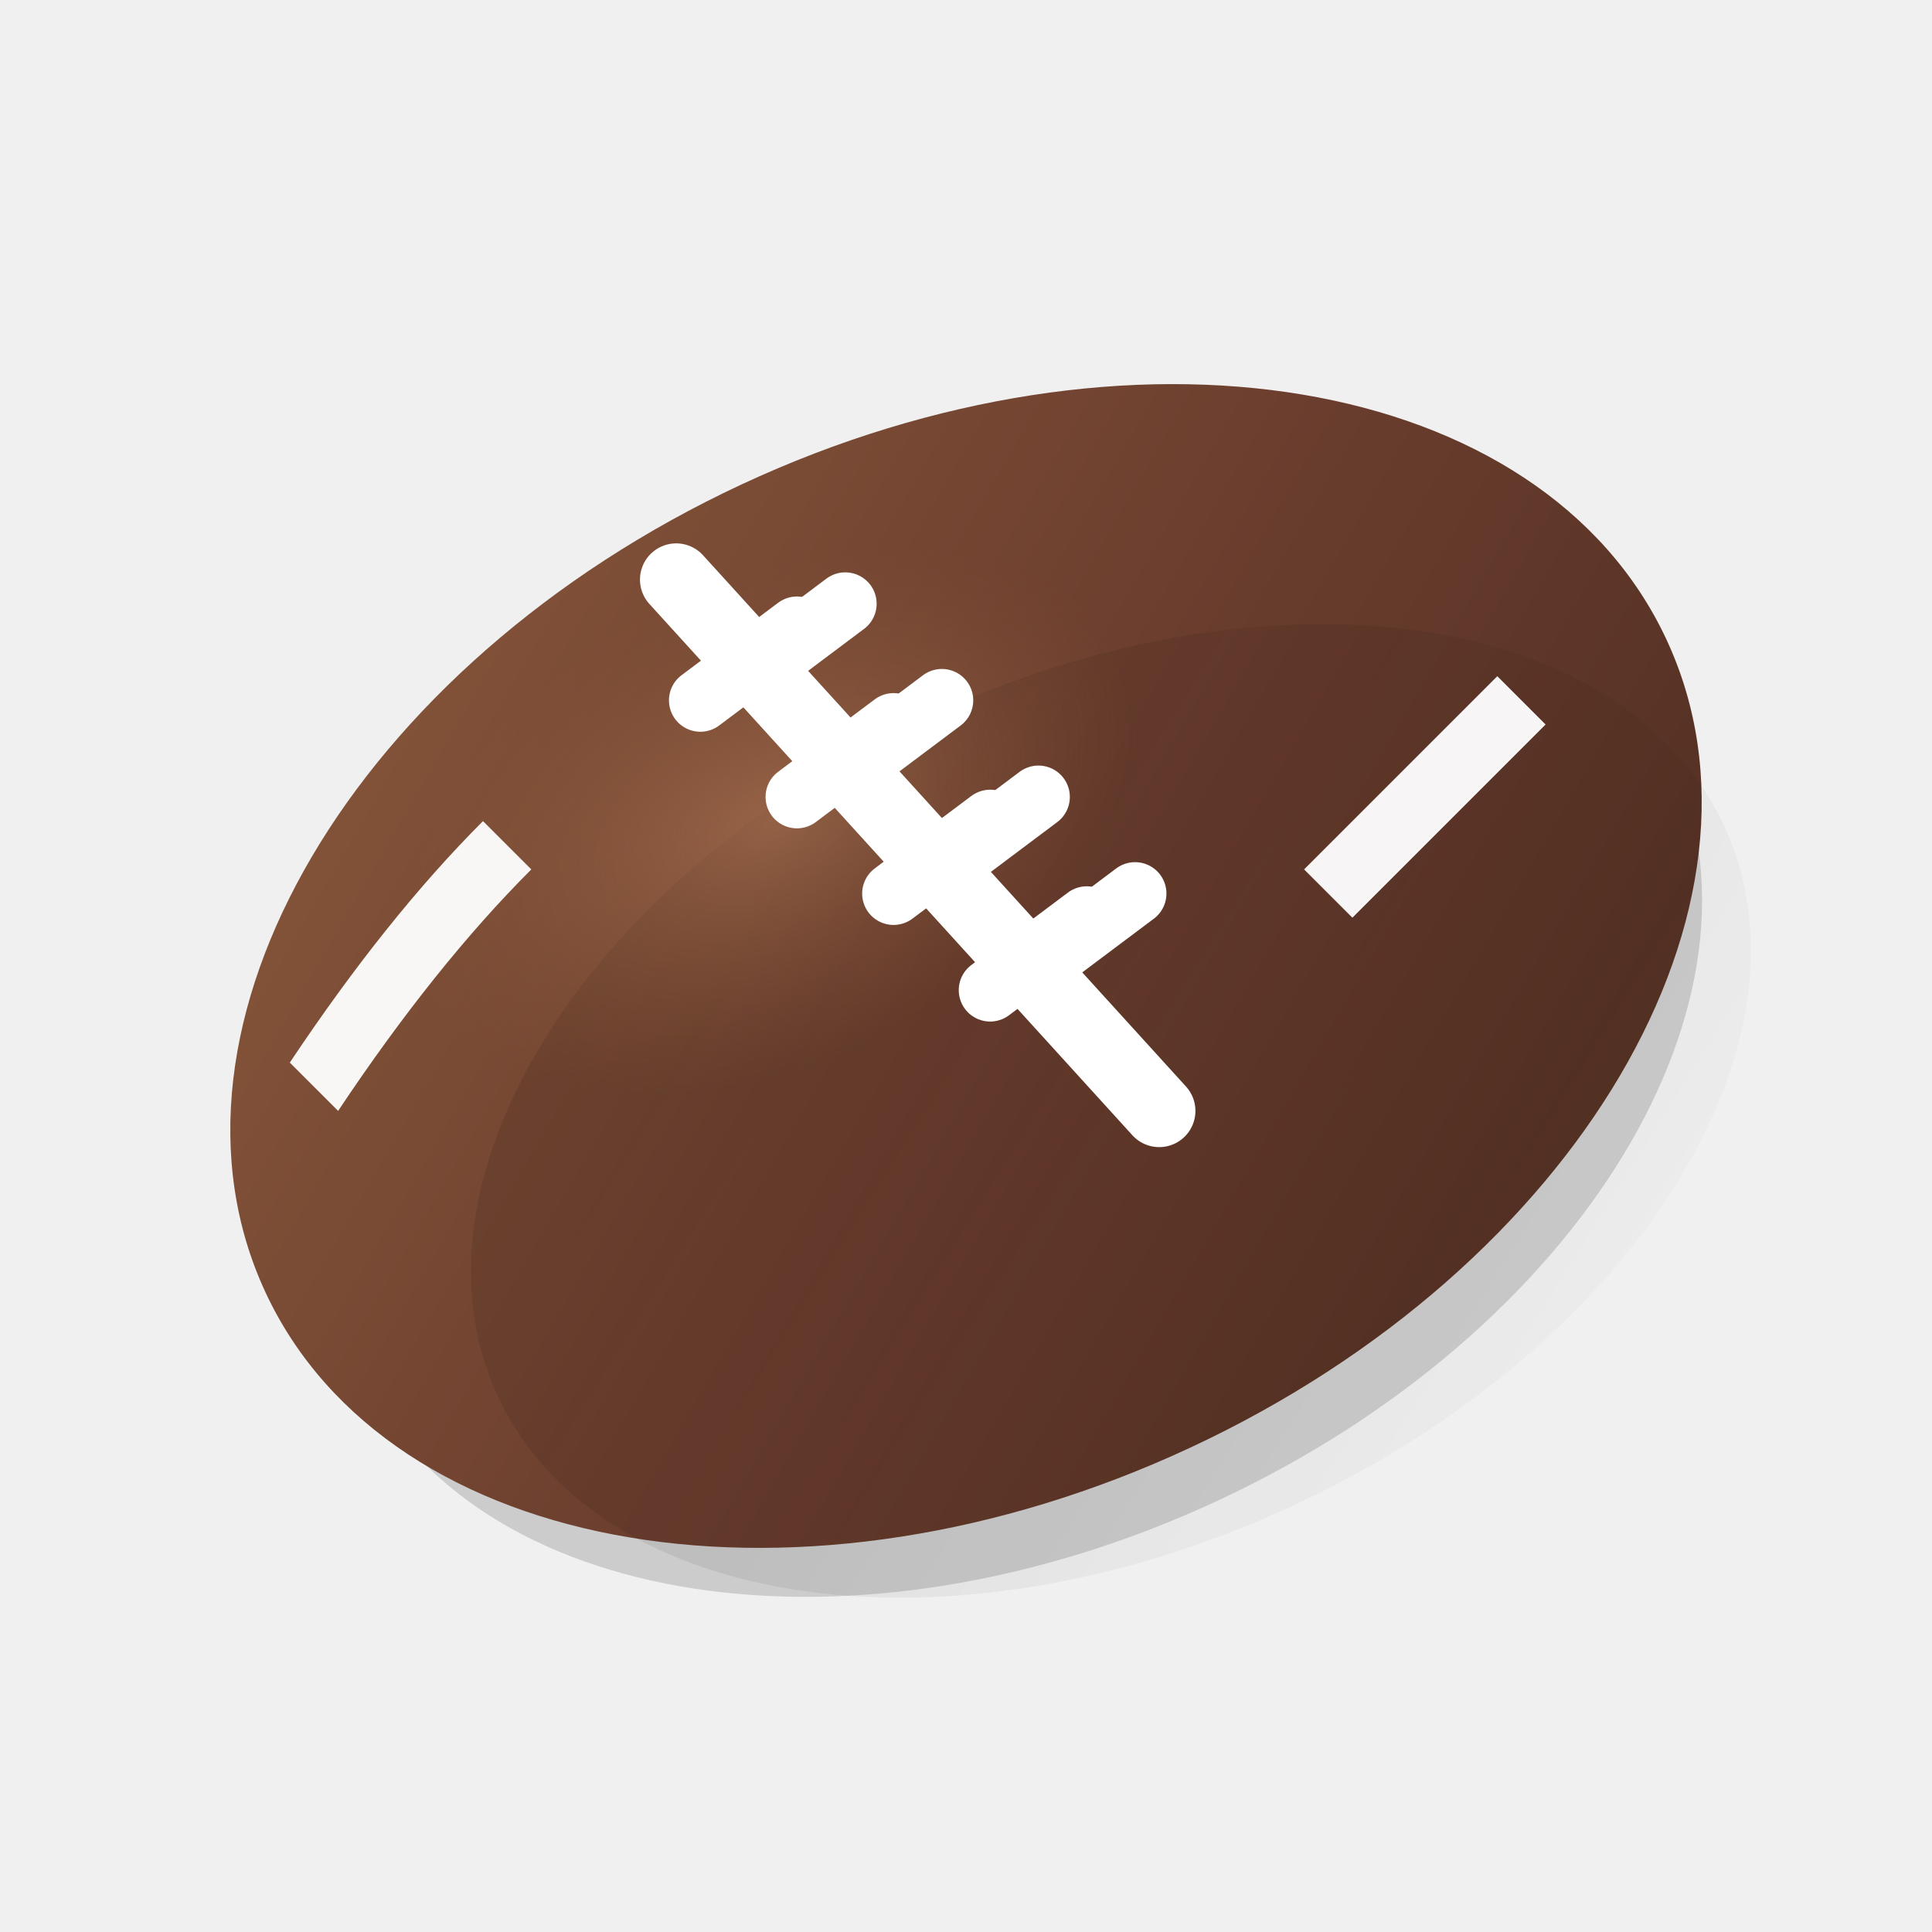
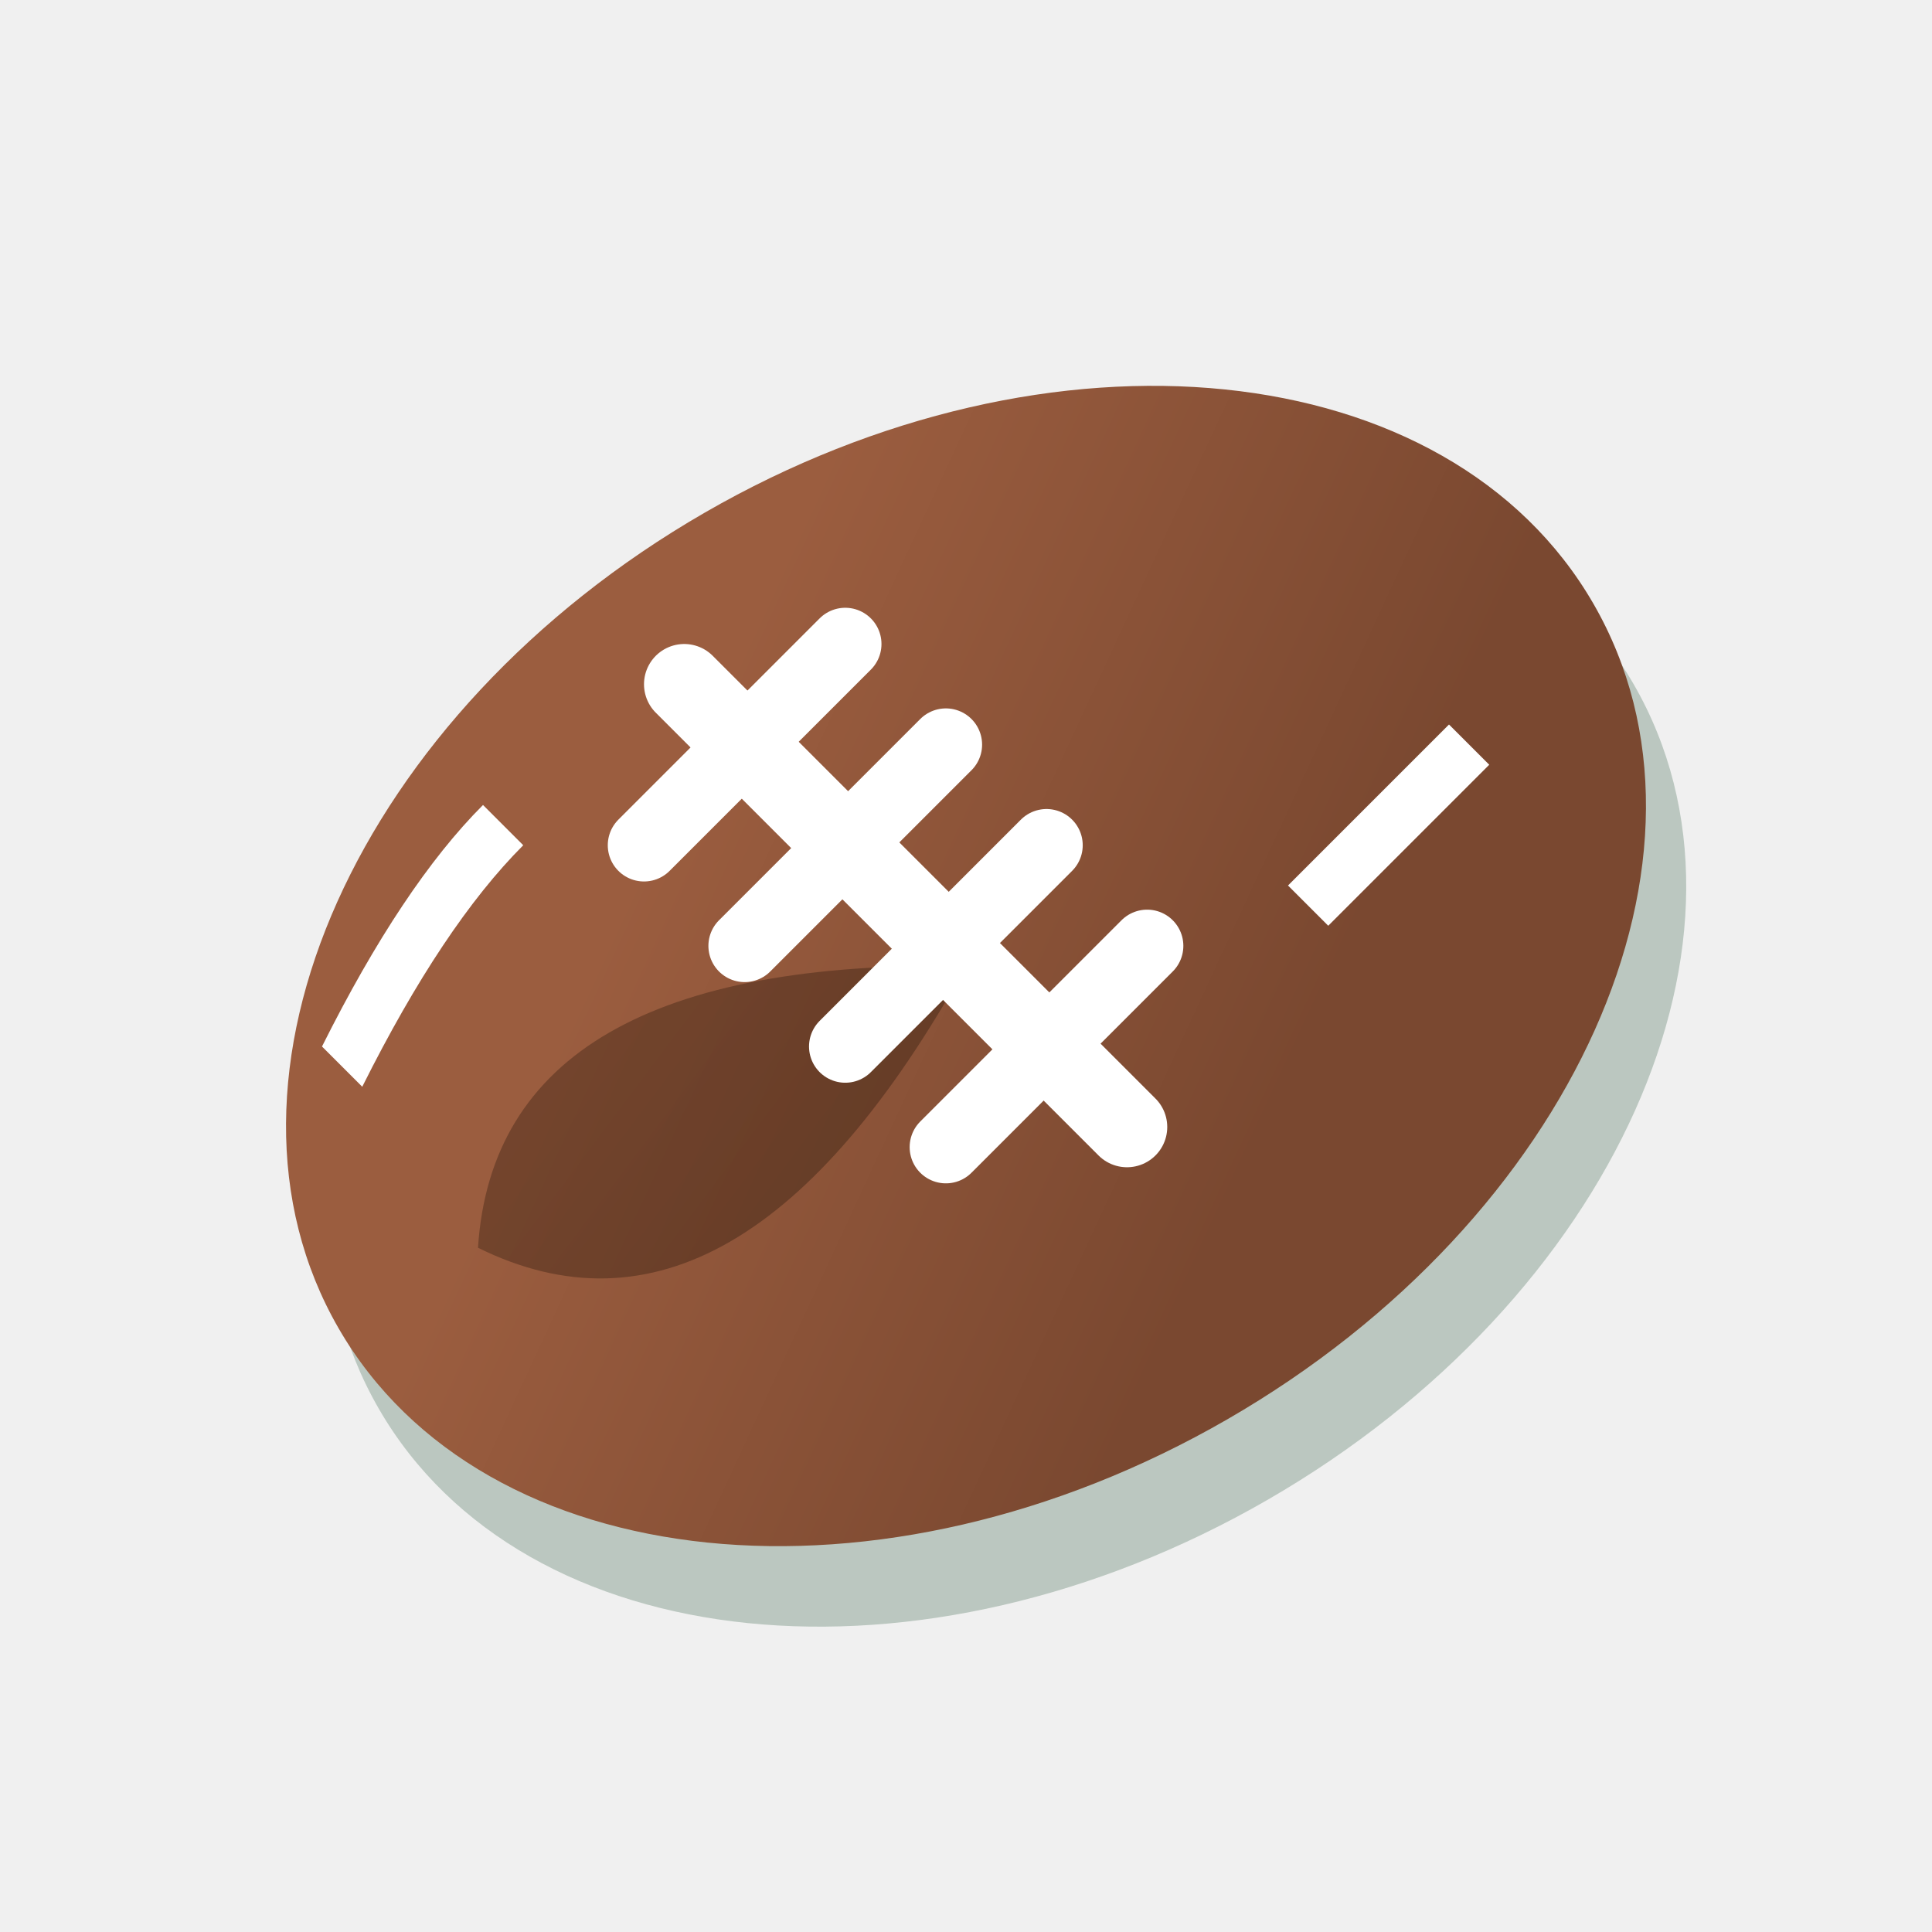
- <svg xmlns="http://www.w3.org/2000/svg" width="40" height="40" viewBox="0 0 40 40">
+ <svg xmlns="http://www.w3.org/2000/svg" width="48" height="48" viewBox="0 0 48 48">
  <defs>
-     <linearGradient id="footballGradient" x1="0%" y1="0%" x2="100%" y2="100%">
-       <stop offset="0%" style="stop-color:#8B5A3C;stop-opacity:1" />
-       <stop offset="50%" style="stop-color:#6B3E2E;stop-opacity:1" />
-       <stop offset="100%" style="stop-color:#4A2B1F;stop-opacity:1" />
+     <linearGradient id="brownGradient" x1="30%" y1="30%" x2="70%" y2="70%">
+       <stop offset="0%" style="stop-color:#9B5D3F;stop-opacity:1" />
+       <stop offset="100%" style="stop-color:#7A4830;stop-opacity:1" />
    </linearGradient>
-     <radialGradient id="highlightGradient">
-       <stop offset="0%" style="stop-color:#B07856;stop-opacity:0.6" />
-       <stop offset="100%" style="stop-color:#8B5A3C;stop-opacity:0" />
-     </radialGradient>
-     <linearGradient id="shadowGradient" x1="0%" y1="0%" x2="100%" y2="100%">
-       <stop offset="0%" style="stop-color:#000000;stop-opacity:0.3" />
-       <stop offset="100%" style="stop-color:#000000;stop-opacity:0" />
+     <linearGradient id="darkShadow" x1="0%" y1="0%" x2="100%" y2="100%">
+       <stop offset="0%" style="stop-color:#5C3622;stop-opacity:1" />
+       <stop offset="100%" style="stop-color:#4A2B1A;stop-opacity:1" />
    </linearGradient>
  </defs>
-   <ellipse cx="21" cy="22" rx="15" ry="10" fill="#000000" opacity="0.15" transform="rotate(-25 21 22)" />
-   <ellipse cx="20" cy="20" rx="16" ry="11" fill="url(#footballGradient)" transform="rotate(-25 20 20)" />
-   <ellipse cx="23" cy="23" rx="14" ry="9" fill="url(#shadowGradient)" transform="rotate(-25 23 23)" opacity="0.4" />
-   <ellipse cx="16" cy="17" rx="8" ry="5" fill="url(#highlightGradient)" transform="rotate(-25 16 17)" />
-   <path d="M 6 22 Q 8 19 10 17 L 11 18 Q 9 20 7 23 Z" fill="#FFFFFF" opacity="0.95" />
-   <path d="M 32 15 Q 30 17 28 19 L 27 18 Q 29 16 31 14 Z" fill="#FFFFFF" opacity="0.95" />
-   <line x1="14" y1="12" x2="24" y2="23" stroke="#FFFFFF" stroke-width="1.5" stroke-linecap="round" />
-   <line x1="15.5" y1="14" x2="17.5" y2="12.5" stroke="#FFFFFF" stroke-width="1.3" stroke-linecap="round" />
-   <line x1="17.5" y1="16" x2="19.5" y2="14.5" stroke="#FFFFFF" stroke-width="1.3" stroke-linecap="round" />
-   <line x1="19.5" y1="18" x2="21.5" y2="16.5" stroke="#FFFFFF" stroke-width="1.3" stroke-linecap="round" />
-   <line x1="21.5" y1="20" x2="23.5" y2="18.5" stroke="#FFFFFF" stroke-width="1.3" stroke-linecap="round" />
-   <line x1="16.5" y1="13" x2="14.5" y2="14.5" stroke="#FFFFFF" stroke-width="1.3" stroke-linecap="round" />
-   <line x1="18.5" y1="15" x2="16.5" y2="16.5" stroke="#FFFFFF" stroke-width="1.3" stroke-linecap="round" />
-   <line x1="20.5" y1="17" x2="18.5" y2="18.5" stroke="#FFFFFF" stroke-width="1.3" stroke-linecap="round" />
-   <line x1="22.5" y1="19" x2="20.5" y2="20.5" stroke="#FFFFFF" stroke-width="1.3" stroke-linecap="round" />
+   <ellipse cx="25" cy="26" rx="18" ry="13" fill="#1a4d2e" opacity="0.25" transform="rotate(-30 25 26)" />
+   <ellipse cx="24" cy="24" rx="18" ry="13" fill="url(#brownGradient)" transform="rotate(-30 24 24)" />
+   <path d="M 24 24 Q 14 30 10 24 Q 14 18 24 24 Z" fill="url(#darkShadow)" opacity="0.6" transform="rotate(-30 24 24)" />
+   <path d="M 8 26 Q 10 22 12 20 L 13 21 Q 11 23 9 27 Z" fill="#FFFFFF" />
+   <path d="M 37 19 Q 35 21 33 23 L 32 22 Q 34 20 36 18 Z" fill="#FFFFFF" />
+   <line x1="17" y1="17" x2="28" y2="28" stroke="#FFFFFF" stroke-width="2" stroke-linecap="round" />
+   <line x1="18" y1="19" x2="21" y2="16" stroke="#FFFFFF" stroke-width="1.8" stroke-linecap="round" />
+   <line x1="20.5" y1="21.5" x2="23.5" y2="18.5" stroke="#FFFFFF" stroke-width="1.8" stroke-linecap="round" />
+   <line x1="23" y1="24" x2="26" y2="21" stroke="#FFFFFF" stroke-width="1.8" stroke-linecap="round" />
+   <line x1="25.5" y1="26.5" x2="28.5" y2="23.5" stroke="#FFFFFF" stroke-width="1.8" stroke-linecap="round" />
+   <line x1="19" y1="18" x2="16" y2="21" stroke="#FFFFFF" stroke-width="1.8" stroke-linecap="round" />
+   <line x1="21.5" y1="20.5" x2="18.5" y2="23.5" stroke="#FFFFFF" stroke-width="1.8" stroke-linecap="round" />
+   <line x1="24" y1="23" x2="21" y2="26" stroke="#FFFFFF" stroke-width="1.8" stroke-linecap="round" />
+   <line x1="26.5" y1="25.5" x2="23.5" y2="28.5" stroke="#FFFFFF" stroke-width="1.8" stroke-linecap="round" />
</svg>
